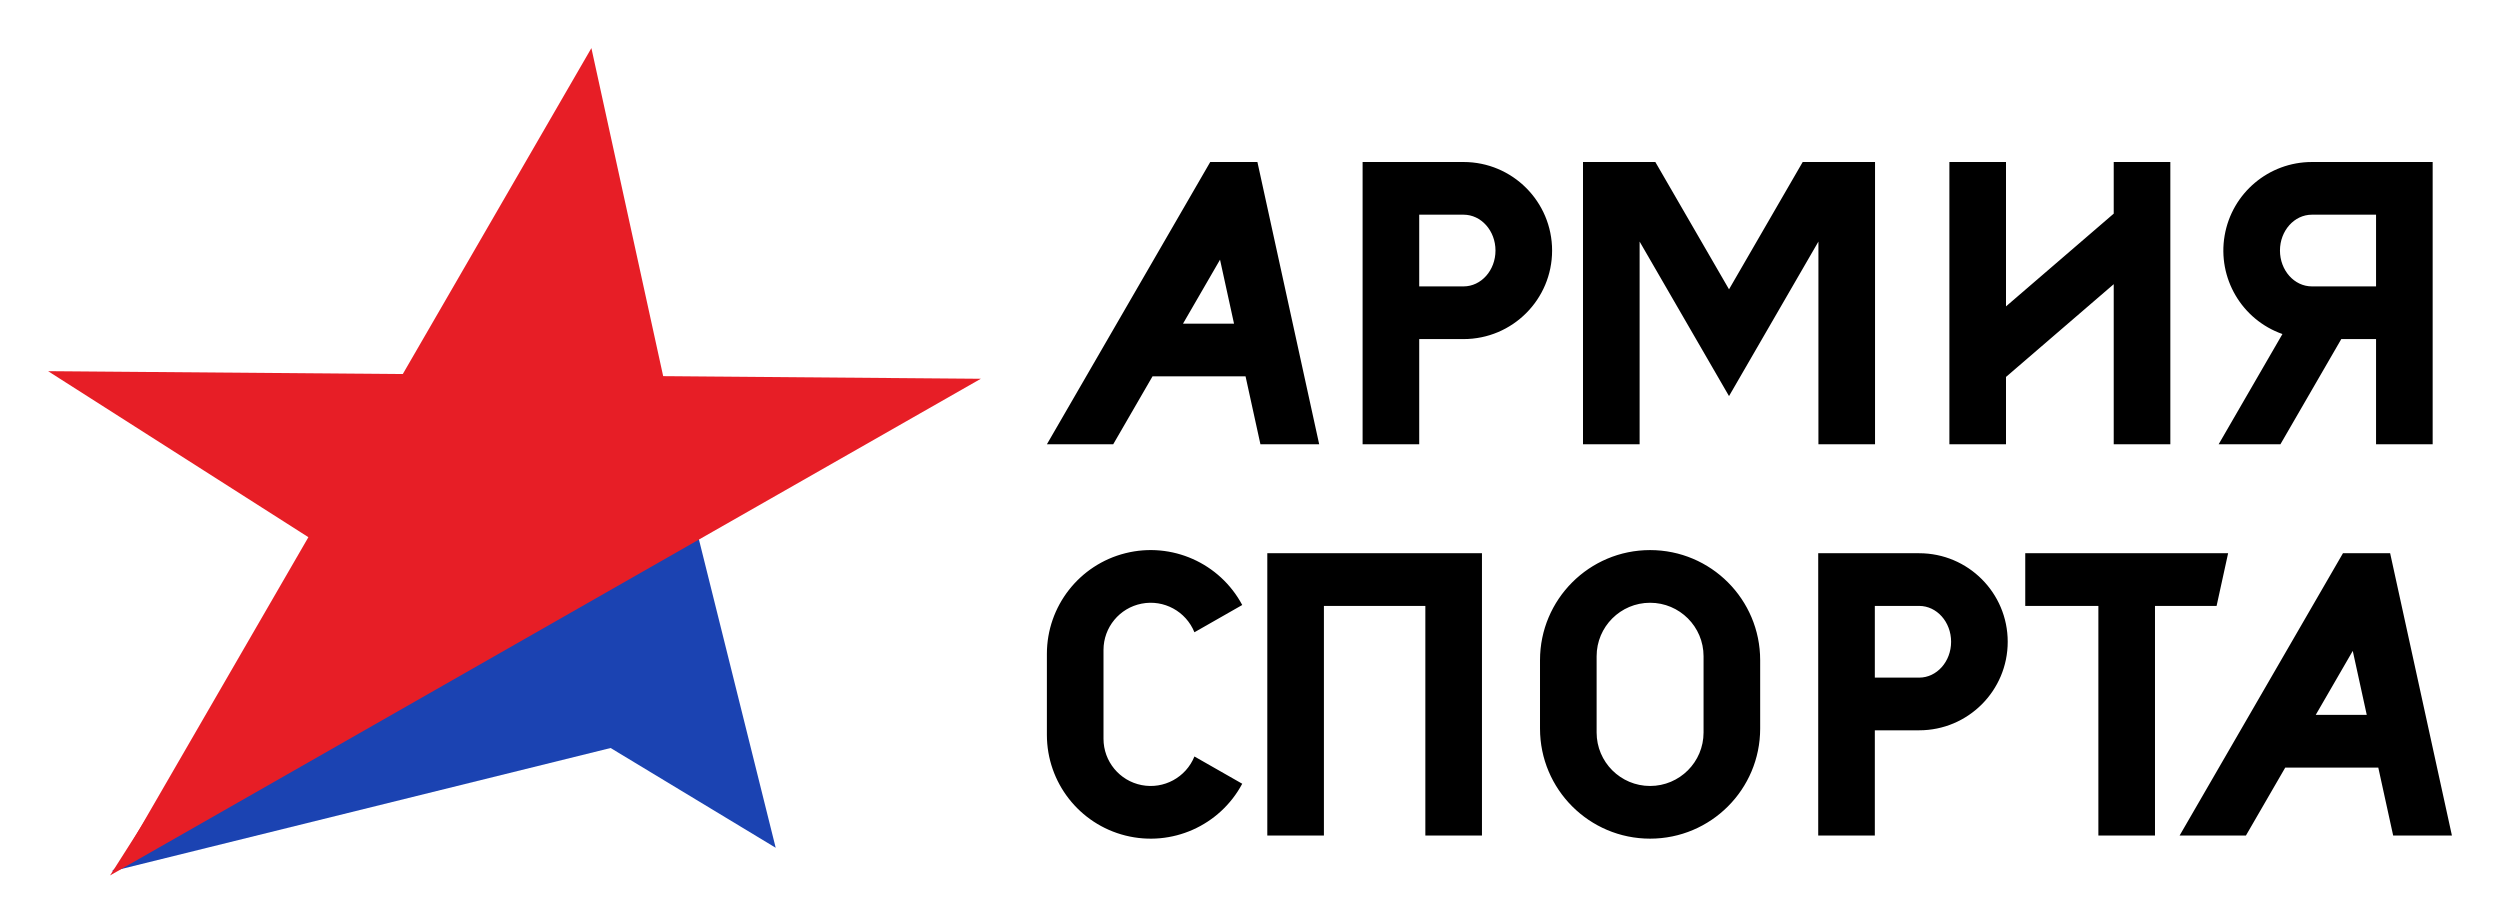
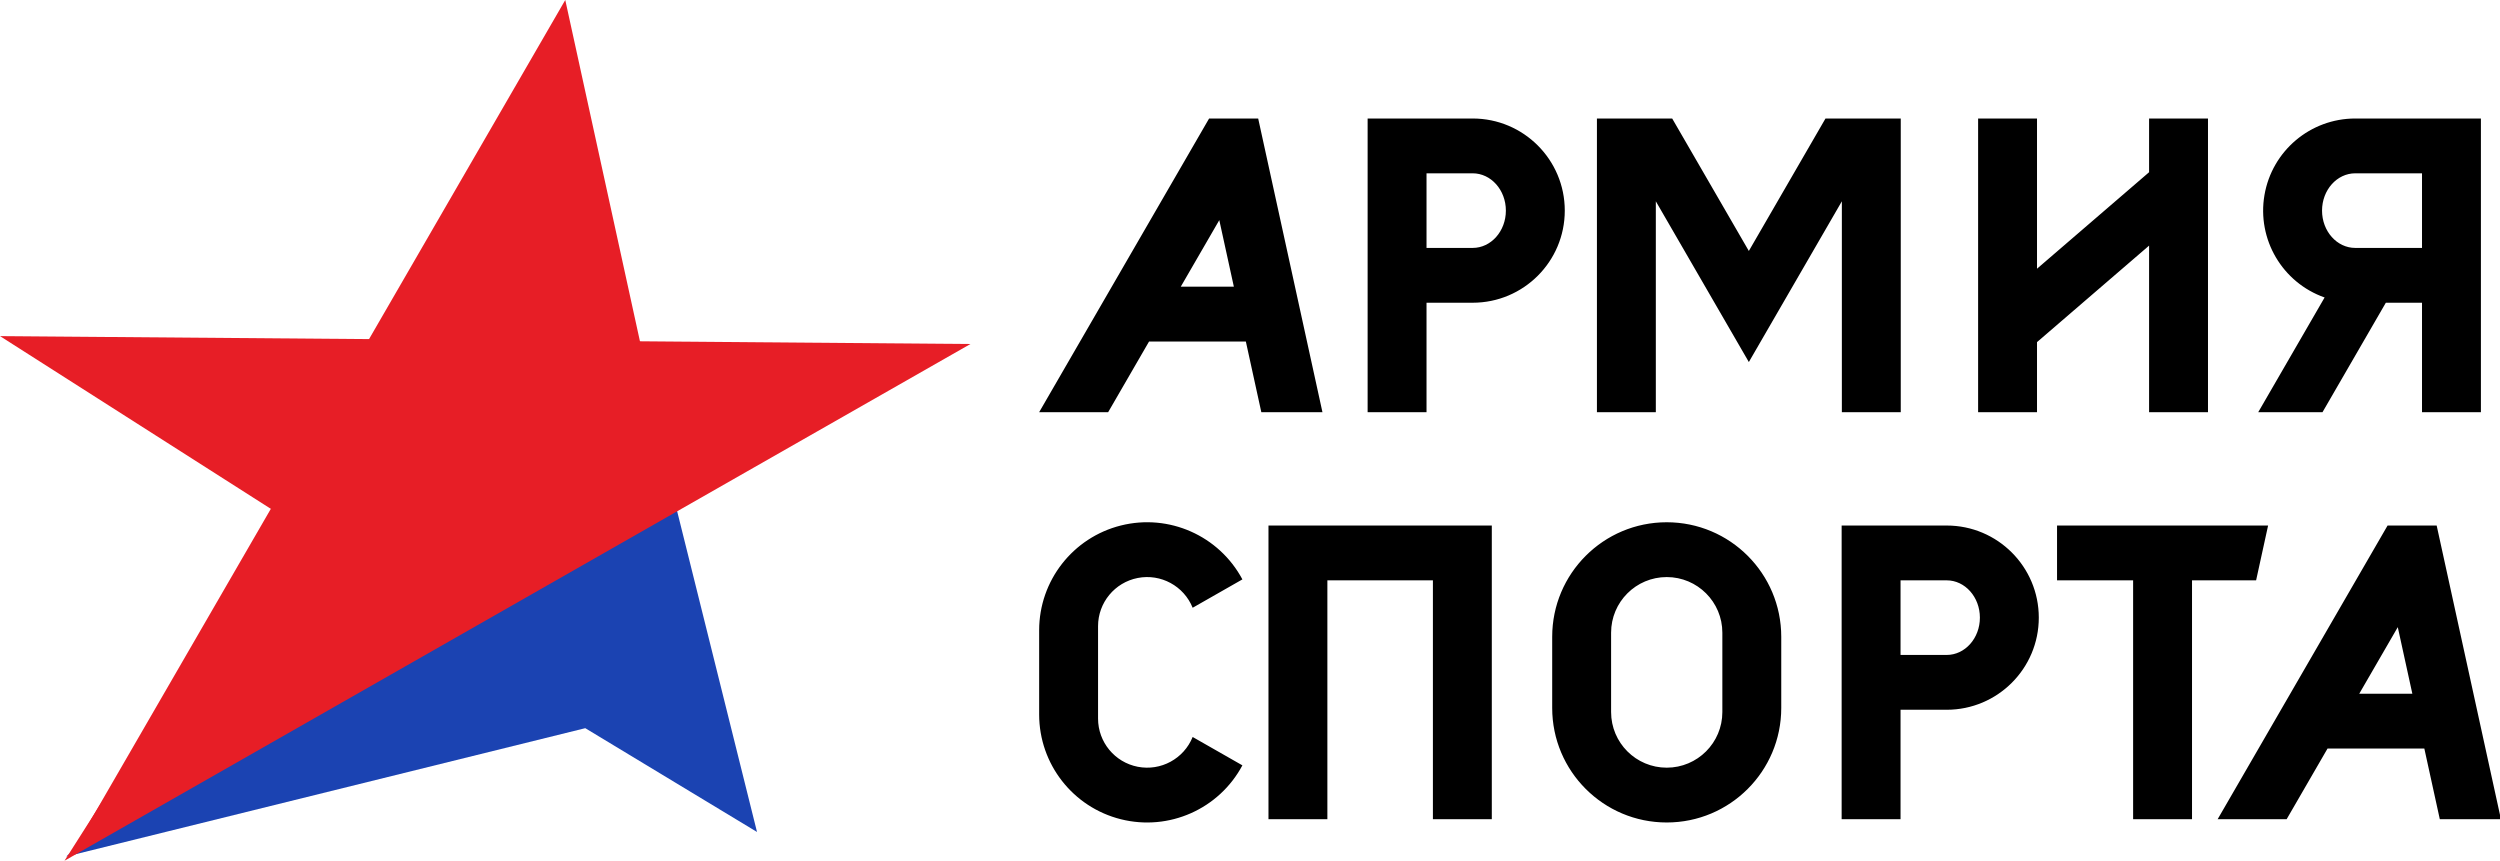
- <svg xmlns="http://www.w3.org/2000/svg" width="1589.7" height="587.0" viewBox="-30.57 -30.57 1589.72 586.97">
+ <svg xmlns="http://www.w3.org/2000/svg" width="1528" height="526" viewBox="0 0 1528 526">
  <defs>
    <clipPath id="d0">
      <path d="M0 0H593.133V526.096H0Z" />
    </clipPath>
+     <clipPath id="d1">
+       <path d="M0 0H1528.572V526.096H0Z" />
+     </clipPath>
  </defs>
  <g>
-     <g transform="matrix(1 0 0 1 635.1319 72.42908)">
-       <path d="M173.15 179.50L135.79 179.50L126.33 136.30L67.17 136.30L42.17 179.50L0.00 179.50L103.87 0.00L133.87 0.00L173.15 179.50ZM264.96 0.00C296.05 0.00 321.26 25.21 321.26 56.30C321.26 87.39 296.05 112.60 264.96 112.60L236.76 112.60L236.76 179.50L200.76 179.50L200.76 0.00L264.96 0.00ZM433.76 80.96L480.61 0.00L526.61 0.00L526.61 179.50L490.61 179.50L490.61 50.60L433.76 148.85L376.91 50.60L376.91 179.50L340.91 179.50L340.91 0.00L386.91 0.00L433.76 80.96ZM609.89 91.81L678.39 32.83L678.39 0.00L714.39 0.00L714.39 179.50L678.39 179.50L678.39 77.69L609.89 136.67L609.89 179.50L573.89 179.50L573.89 0.00L609.89 0.00L609.89 91.81ZM881.20 179.50L845.20 179.50L845.20 112.60L823.09 112.60L784.38 179.50L745.10 179.50L785.67 109.39C759.80 100.27 744.28 73.83 748.91 46.80C753.54 19.76 776.97 0.00 804.40 0.00L881.20 0.00L881.20 179.50ZM86.55 102.80L119.00 102.80L110.10 62.11L86.55 102.80ZM236.76 79.10L264.96 79.10C276.17 79.10 285.26 68.89 285.26 56.30C285.26 43.71 276.17 33.50 264.96 33.50L236.76 33.50L236.76 79.10ZM804.40 33.50C793.19 33.50 784.10 43.71 784.10 56.30C784.10 68.89 793.19 79.10 804.40 79.10L845.20 79.10L845.20 33.50L804.40 33.50Z" fill="rgba(0,0,0,1)" fill-rule="nonzero" />
-     </g>
-     <g transform="matrix(1 0 0 1 635.1319 319.193)">
-       <path d="M49.98 1.98C79.35 -5.37 109.96 8.22 124.22 34.93L93.82 52.27C88.44 38.96 74.37 31.32 60.28 34.06C46.18 36.80 36.00 49.15 36.00 63.51L36.00 120.01C36.00 134.37 46.18 146.72 60.28 149.46C74.37 152.20 88.44 144.56 93.82 131.25L124.22 148.59C109.96 175.30 79.35 188.89 49.98 181.54C20.61 174.19 0.00 147.79 0.00 117.51L0.00 66.01C0.00 35.73 20.61 9.33 49.98 1.98ZM383.57 0.01C422.23 0.01 453.57 31.35 453.57 70.01L453.57 113.51C453.57 152.17 422.23 183.51 383.57 183.51C344.91 183.51 313.57 152.17 313.57 113.51L313.57 70.01C313.57 31.35 344.91 0.01 383.57 0.01ZM276.66 181.51L240.66 181.51L240.66 35.51L176.16 35.51L176.16 181.51L140.16 181.51L140.16 2.01L276.66 2.01L276.66 181.51ZM554.68 2.01C585.77 2.01 610.98 27.22 610.98 58.31C610.98 89.40 585.77 114.61 554.68 114.61L526.48 114.61L526.48 181.51L490.48 181.51L490.48 2.01L554.68 2.01ZM743.80 35.51L704.63 35.51L704.63 181.51L668.63 181.51L668.63 35.51L622.13 35.51L622.13 2.01L751.13 2.01L743.80 35.51ZM893.44 181.51L856.08 181.51L846.62 138.31L787.46 138.31L762.46 181.51L720.29 181.51L824.16 2.01L854.16 2.01L893.44 181.51ZM383.57 33.51C364.79 33.51 349.57 48.73 349.57 67.51L349.57 116.01C349.57 134.79 364.79 150.01 383.57 150.01C402.35 150.01 417.57 134.79 417.57 116.01L417.57 67.51C417.57 48.73 402.35 33.51 383.57 33.51ZM806.84 104.81L839.29 104.81L830.39 64.12L806.84 104.81ZM526.48 81.11L554.68 81.11C565.89 81.11 574.98 70.90 574.98 58.31C574.98 45.72 565.89 35.51 554.68 35.51L526.48 35.51L526.48 81.11Z" fill="rgba(0,0,0,1)" fill-rule="nonzero" />
-     </g>
-     <g transform="matrix(1 0 0 1 0 0)">
-       <g clip-path="url(#d0)">
-         <g transform="matrix(1 0 0 1 40.4864 221.2708)">
-           <path d="M350.68 0.00L422.20 287.23L317.23 223.79L0.00 302.23L350.68 0.00Z" fill="rgba(27,67,178,1)" fill-rule="nonzero" />
-         </g>
-         <g transform="matrix(1 0 0 1 0.000003776052 205.4331)">
-           <path d="M593.13 4.83L39.41 320.66L173.15 110.43L0.00 0.00L593.13 4.83Z" fill="rgba(231,30,38,1)" fill-rule="nonzero" />
-         </g>
-         <g transform="matrix(1 0 0 1 42.63162 2.2737367544323206e-13)">
-           <path d="M302.86 0.00L371.17 312.19L285.00 278.01L0.00 523.40L302.86 0.00Z" fill="rgba(231,30,38,1)" fill-rule="nonzero" />
+     <g clip-path="url(#d1)">
+       <g transform="matrix(1 0 0 1 635.1319 72.42908)">
+         <path d="M173.15 179.50L135.79 179.50L126.33 136.30L67.17 136.30L42.17 179.50L0.00 179.50L103.87 0.00L133.87 0.00L173.15 179.50ZM264.96 0.00C296.05 0.00 321.26 25.21 321.26 56.30C321.26 87.39 296.05 112.60 264.96 112.60L236.76 112.60L236.76 179.50L200.76 179.50L200.76 0.00L264.96 0.00ZM433.76 80.96L480.61 0.00L526.61 0.00L526.61 179.50L490.61 179.50L490.61 50.60L433.76 148.85L376.91 50.60L376.91 179.50L340.91 179.50L340.91 0.00L386.91 0.00L433.76 80.96ZM609.89 91.81L678.39 32.83L678.39 0.00L714.39 0.00L714.39 179.50L678.39 179.50L678.39 77.69L609.89 136.67L609.89 179.50L573.89 179.50L573.89 0.00L609.89 0.00L609.89 91.81ZM881.20 179.50L845.20 179.50L845.20 112.60L823.09 112.60L784.38 179.50L745.10 179.50L785.67 109.39C759.80 100.27 744.28 73.83 748.91 46.80C753.54 19.76 776.97 0.00 804.40 0.00L881.20 0.00L881.20 179.50ZM86.55 102.80L119.00 102.80L110.10 62.11L86.55 102.80ZM236.76 79.10L264.96 79.10C276.17 79.10 285.26 68.89 285.26 56.30C285.26 43.71 276.17 33.50 264.96 33.50L236.76 33.50L236.76 79.10ZM804.40 33.50C793.19 33.50 784.10 43.71 784.10 56.30C784.10 68.89 793.19 79.10 804.40 79.10L845.20 79.10L845.20 33.50L804.40 33.50Z" fill="rgba(0,0,0,1)" fill-rule="nonzero" />
+       </g>
+       <g transform="matrix(1 0 0 1 635.1319 319.193)">
+         <path d="M49.98 1.98C79.35 -5.37 109.96 8.22 124.22 34.93L93.82 52.27C88.44 38.96 74.37 31.32 60.28 34.06C46.18 36.80 36.00 49.15 36.00 63.51L36.00 120.01C36.00 134.37 46.18 146.72 60.28 149.46C74.37 152.20 88.44 144.56 93.82 131.25L124.22 148.59C109.96 175.30 79.35 188.89 49.98 181.54C20.61 174.19 0.00 147.79 0.00 117.51L0.00 66.01C0.00 35.73 20.61 9.33 49.98 1.98ZM383.57 0.01C422.23 0.01 453.57 31.35 453.57 70.01L453.57 113.51C453.57 152.17 422.23 183.51 383.57 183.51C344.91 183.51 313.57 152.17 313.57 113.51L313.57 70.01C313.57 31.35 344.91 0.01 383.57 0.01ZM276.66 181.51L240.66 181.51L240.66 35.51L176.16 35.51L176.16 181.51L140.16 181.51L140.16 2.01L276.66 2.01L276.66 181.51ZM554.68 2.01C585.77 2.01 610.98 27.22 610.98 58.31C610.98 89.40 585.77 114.61 554.68 114.61L526.48 114.61L526.48 181.51L490.48 181.51L490.48 2.01L554.68 2.01ZM743.80 35.51L704.63 35.51L704.63 181.51L668.63 181.51L668.63 35.51L622.13 35.51L622.13 2.01L751.13 2.01L743.80 35.51ZM893.44 181.51L856.08 181.51L846.62 138.31L787.46 138.31L762.46 181.51L720.29 181.51L824.16 2.01L854.16 2.01L893.44 181.51ZM383.57 33.51C364.79 33.51 349.57 48.73 349.57 67.51L349.57 116.01C349.57 134.79 364.79 150.01 383.57 150.01C402.35 150.01 417.57 134.79 417.57 116.01L417.57 67.51C417.57 48.73 402.35 33.51 383.57 33.51ZM806.84 104.81L839.29 104.81L830.39 64.12L806.84 104.81ZM526.48 81.11L554.68 81.11C565.89 81.11 574.98 70.90 574.98 58.31C574.98 45.72 565.89 35.51 554.68 35.51L526.48 35.51L526.48 81.11Z" fill="rgba(0,0,0,1)" fill-rule="nonzero" />
+       </g>
+       <g transform="matrix(1 0 0 1 0 0)">
+         <g clip-path="url(#d0)">
+           <g transform="matrix(1 0 0 1 40.4864 221.2708)">
+             <path d="M350.68 0.00L422.20 287.23L317.23 223.79L0.00 302.23L350.68 0.00Z" fill="rgba(27,67,178,1)" fill-rule="nonzero" />
+           </g>
+           <g transform="matrix(1 0 0 1 0.000003776052 205.4331)">
+             <path d="M593.13 4.83L39.41 320.66L173.15 110.43L0.00 0.00L593.13 4.83Z" fill="rgba(231,30,38,1)" fill-rule="nonzero" />
+           </g>
+           <g transform="matrix(1 0 0 1 42.63162 2.2737367544323206e-13)">
+             <path d="M302.86 0.00L371.17 312.19L285.00 278.01L0.00 523.40L302.86 0.00Z" fill="rgba(231,30,38,1)" fill-rule="nonzero" />
+           </g>
        </g>
      </g>
    </g>
  </g>
</svg>
